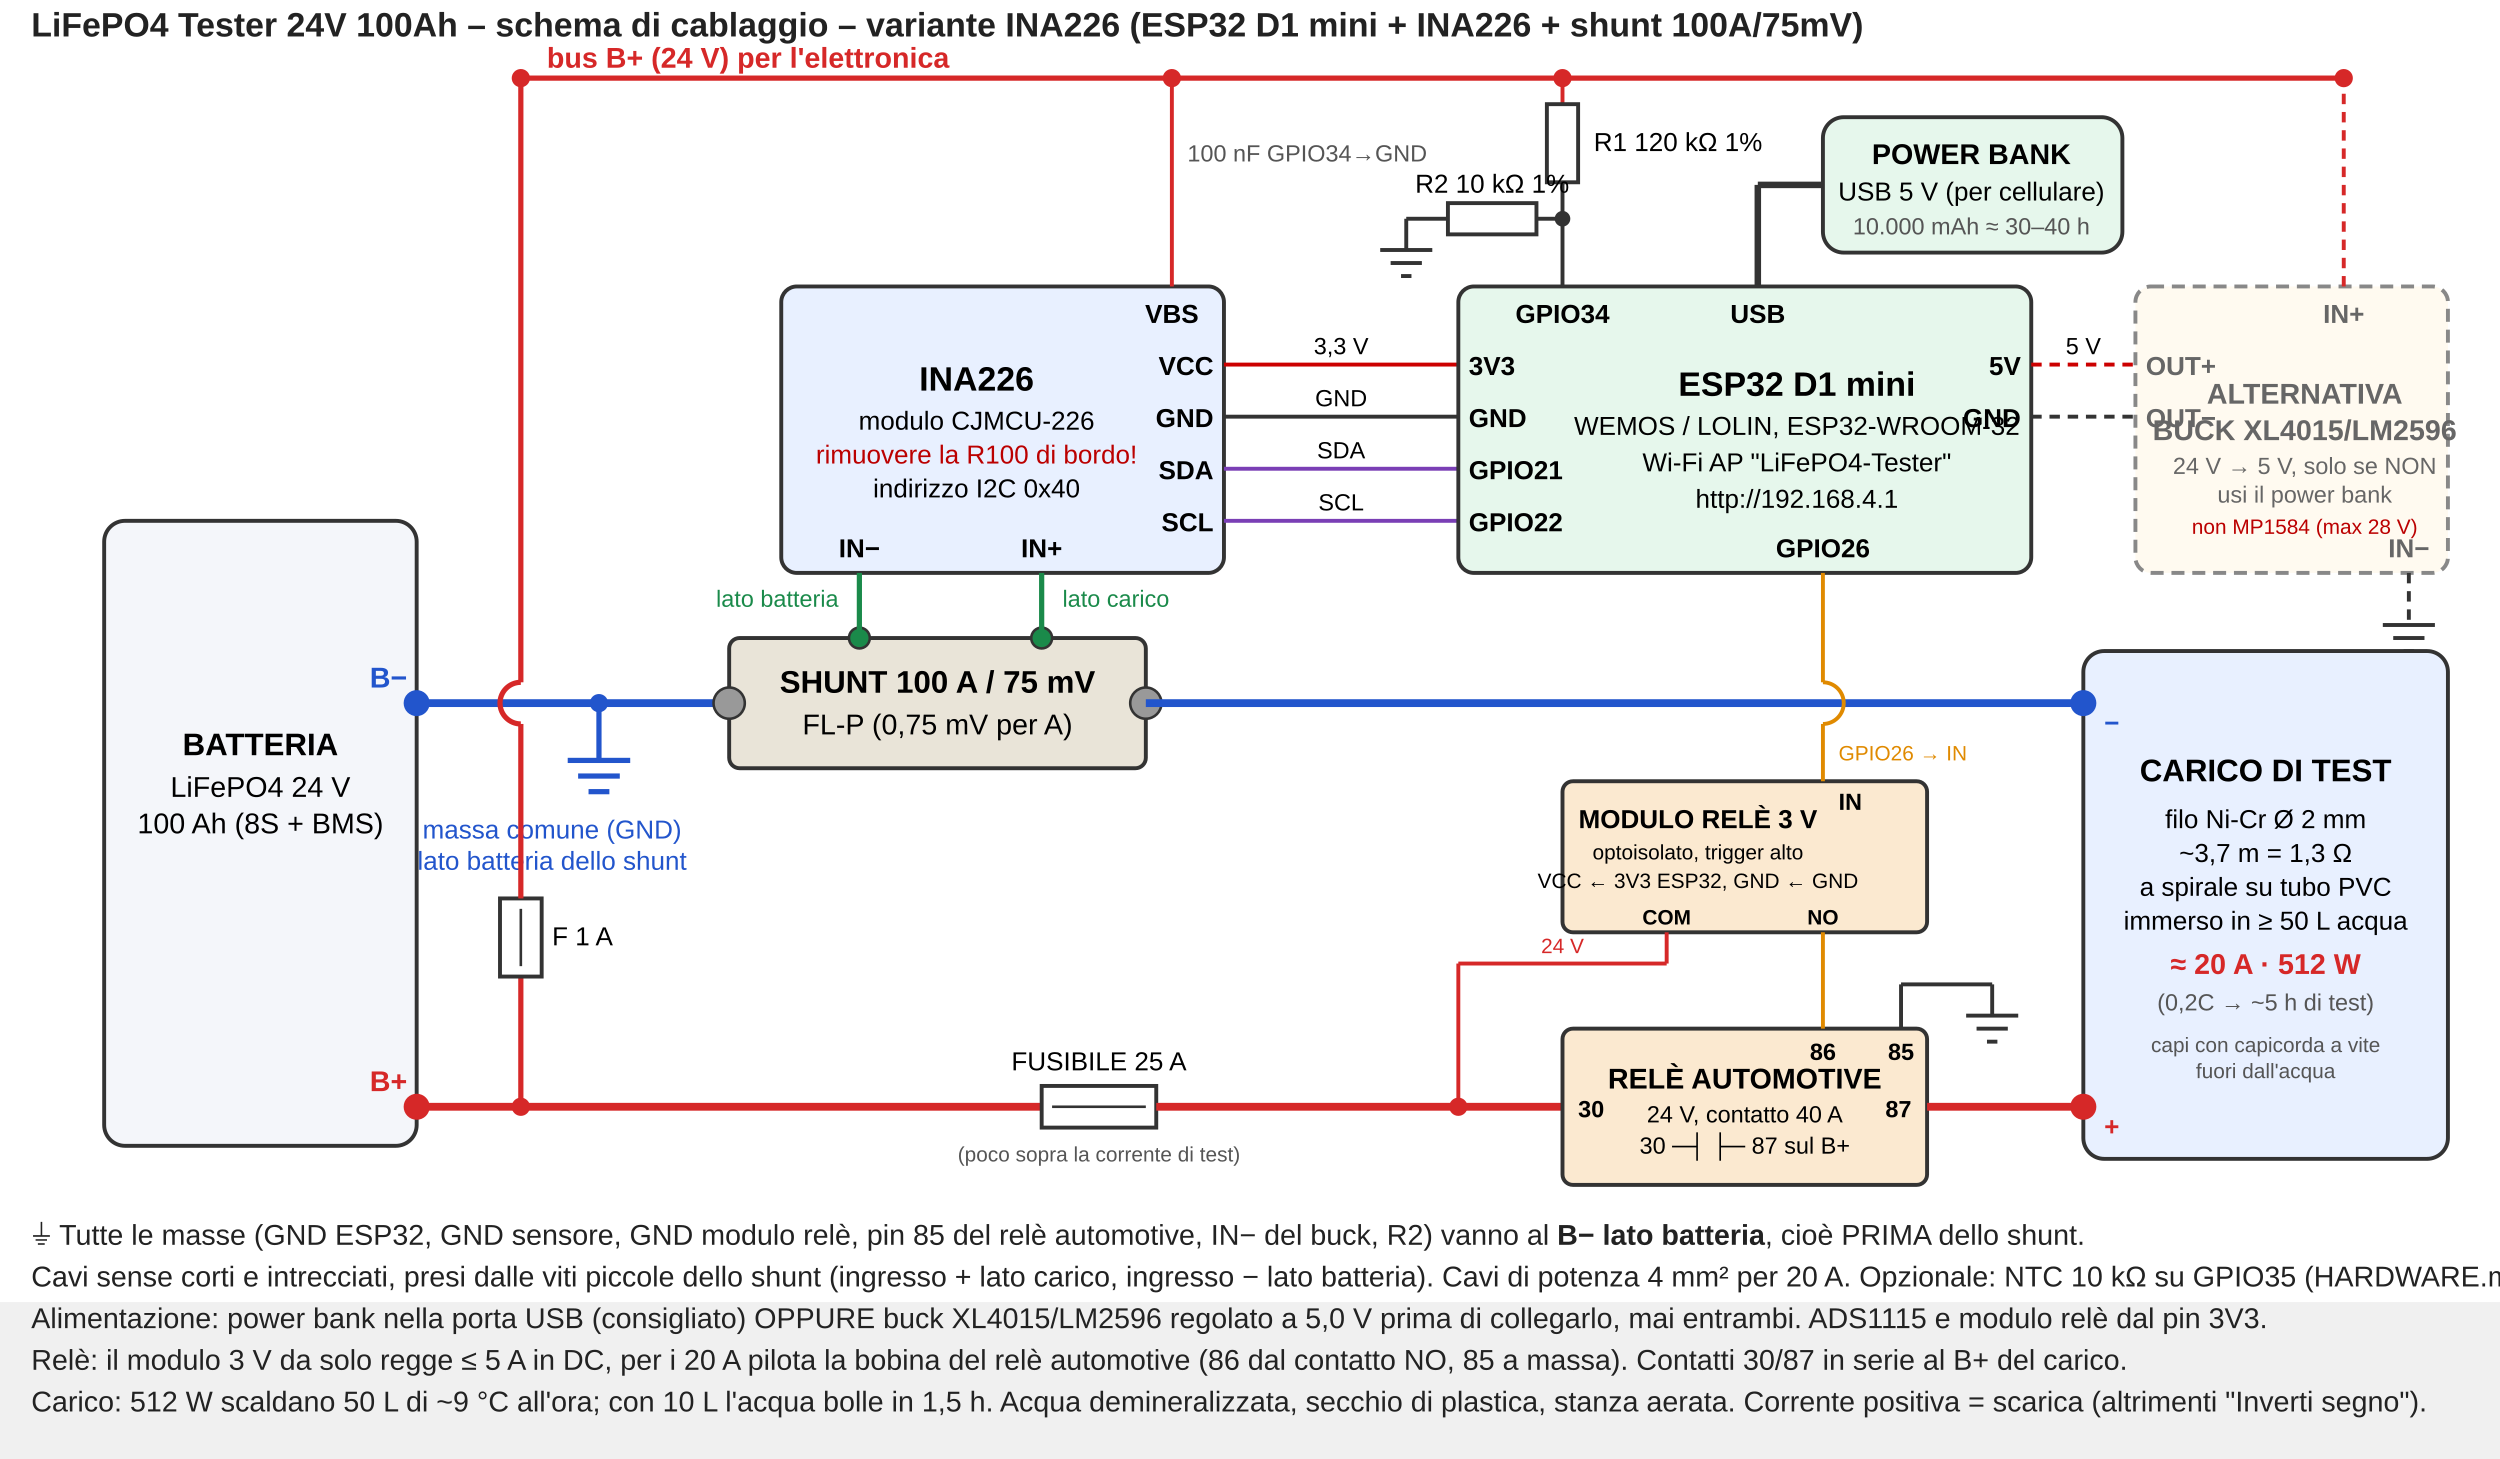
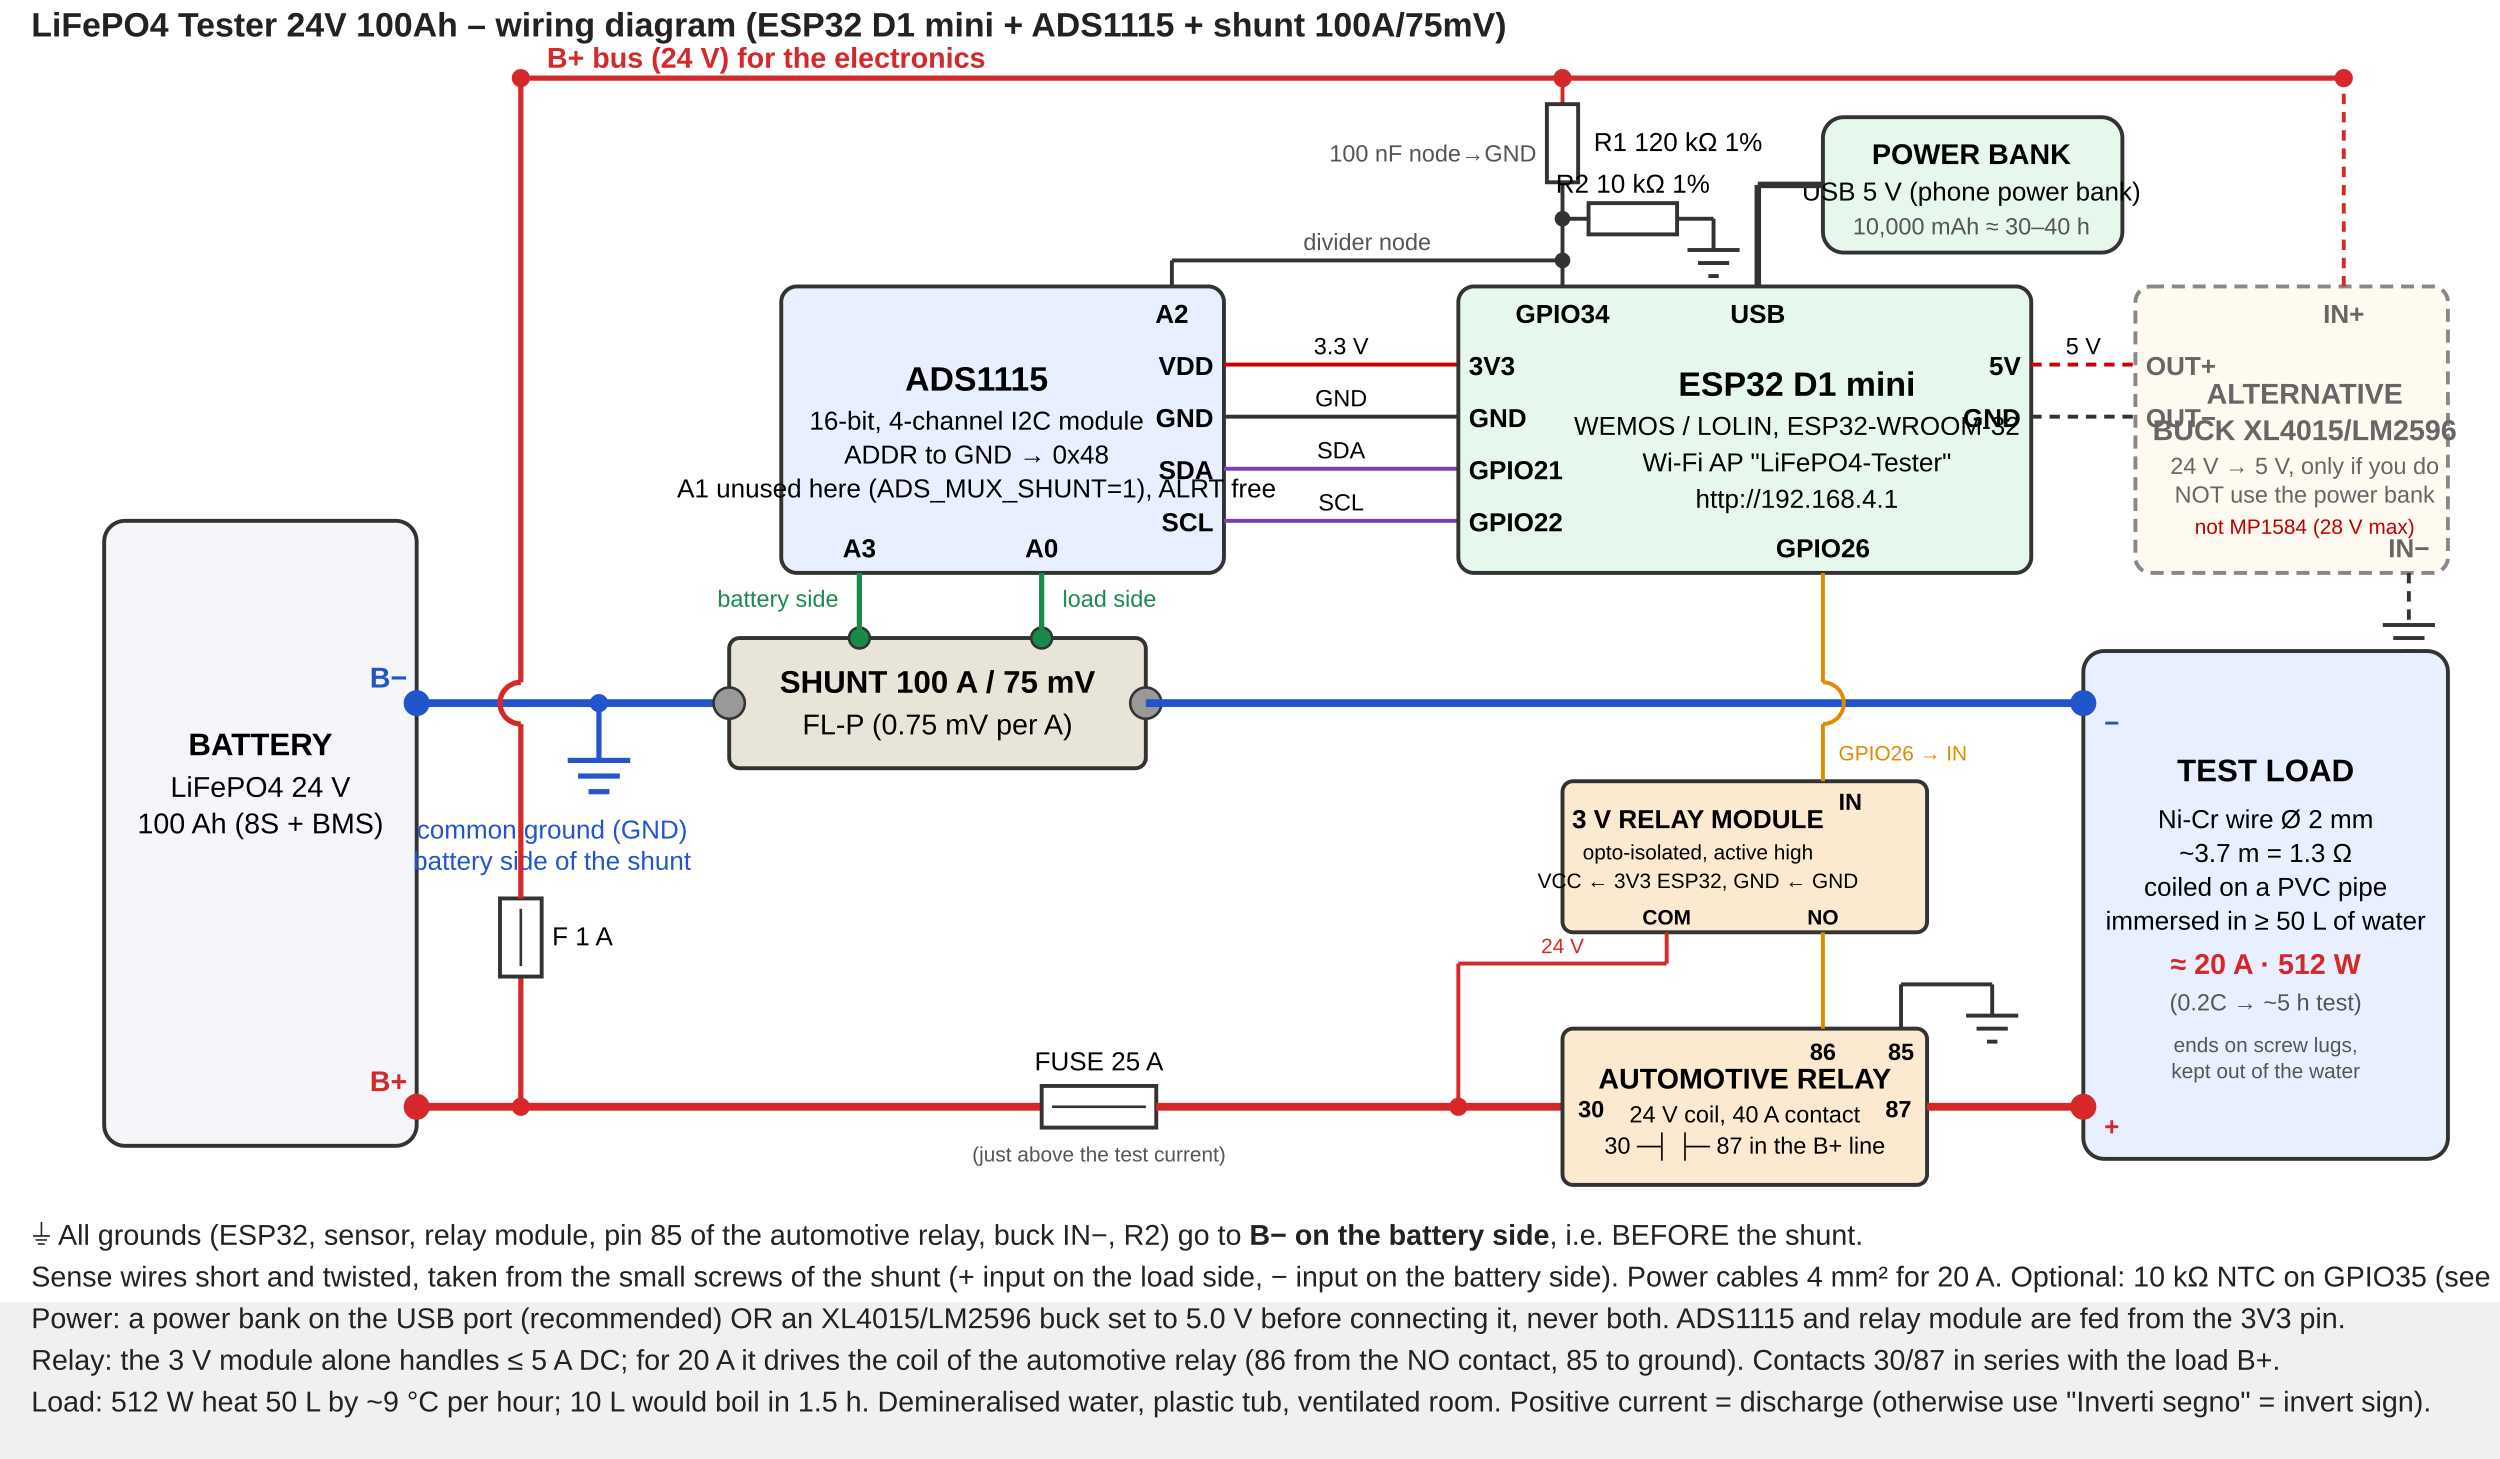
<svg xmlns="http://www.w3.org/2000/svg" viewBox="0 0 960 560" width="960" height="560" font-family="Segoe UI, Arial, sans-serif" font-size="11">
  <rect width="960" height="500" fill="#ffffff" />
-   <text x="12" y="14" font-size="13" font-weight="bold" fill="#222">LiFePO4 Tester 24V 100Ah – schema di cablaggio – variante INA226 (ESP32 D1 mini + INA226 + shunt 100A/75mV)</text>
+   <text x="12" y="14" font-size="13" font-weight="bold" fill="#222">LiFePO4 Tester 24V 100Ah – wiring diagram (ESP32 D1 mini + ADS1115 + shunt 100A/75mV)</text>
  <line x1="200" y1="30" x2="900" y2="30" stroke="#d62828" stroke-width="2" />
-   <text x="210" y="26" fill="#d62828" font-weight="bold">bus B+ (24 V) per l'elettronica</text>
+   <text x="210" y="26" fill="#d62828" font-weight="bold">B+ bus (24 V) for the electronics</text>
  <rect x="40" y="200" width="120" height="240" rx="8" fill="#f4f6fa" stroke="#333" stroke-width="1.5" />
-   <text x="100" y="290" text-anchor="middle" font-weight="bold" font-size="12">BATTERIA</text>
+   <text x="100" y="290" text-anchor="middle" font-weight="bold" font-size="12">BATTERY</text>
  <text x="100" y="306" text-anchor="middle">LiFePO4 24 V</text>
  <text x="100" y="320" text-anchor="middle">100 Ah (8S + BMS)</text>
  <circle cx="160" cy="270" r="5" fill="#2255cc" />
  <text x="142" y="264" fill="#2255cc" font-weight="bold">B−</text>
  <circle cx="160" cy="425" r="5" fill="#d62828" />
  <text x="142" y="419" fill="#d62828" font-weight="bold">B+</text>
  <line x1="160" y1="270" x2="280" y2="270" stroke="#2255cc" stroke-width="3" />
  <circle cx="230" cy="270" r="3.5" fill="#2255cc" />
  <line x1="230" y1="270" x2="230" y2="292" stroke="#2255cc" stroke-width="2" />
  <line x1="218" y1="292" x2="242" y2="292" stroke="#2255cc" stroke-width="2" />
  <line x1="222" y1="298" x2="238" y2="298" stroke="#2255cc" stroke-width="2" />
  <line x1="226" y1="304" x2="234" y2="304" stroke="#2255cc" stroke-width="2" />
-   <text x="212" y="322" text-anchor="middle" fill="#2255cc" font-size="10">massa comune (GND)</text>
-   <text x="212" y="334" text-anchor="middle" fill="#2255cc" font-size="10">lato batteria dello shunt</text>
+   <text x="212" y="322" text-anchor="middle" fill="#2255cc" font-size="10">common ground (GND)</text>
+   <text x="212" y="334" text-anchor="middle" fill="#2255cc" font-size="10">battery side of the shunt</text>
  <rect x="280" y="245" width="160" height="50" rx="4" fill="#e9e4d8" stroke="#333" stroke-width="1.5" />
  <text x="360" y="266" text-anchor="middle" font-weight="bold" font-size="12">SHUNT 100 A / 75 mV</text>
-   <text x="360" y="282" text-anchor="middle">FL-P (0,75 mV per A)</text>
+   <text x="360" y="282" text-anchor="middle">FL-P (0.75 mV per A)</text>
  <circle cx="280" cy="270" r="6" fill="#999" stroke="#333" />
  <circle cx="440" cy="270" r="6" fill="#999" stroke="#333" />
  <circle cx="330" cy="245" r="4" fill="#1a8a4a" stroke="#333" />
  <circle cx="400" cy="245" r="4" fill="#1a8a4a" stroke="#333" />
  <line x1="440" y1="270" x2="800" y2="270" stroke="#2255cc" stroke-width="3" />
  <line x1="160" y1="425" x2="400" y2="425" stroke="#d62828" stroke-width="3" />
  <rect x="400" y="417" width="44" height="16" fill="#fff" stroke="#333" stroke-width="1.5" />
  <line x1="404" y1="425" x2="440" y2="425" stroke="#333" stroke-width="1" />
-   <text x="422" y="411" text-anchor="middle" font-size="10">FUSIBILE 25 A</text>
-   <text x="422" y="446" text-anchor="middle" font-size="8" fill="#555">(poco sopra la corrente di test)</text>
+   <text x="422" y="411" text-anchor="middle" font-size="10">FUSE 25 A</text>
+   <text x="422" y="446" text-anchor="middle" font-size="8" fill="#555">(just above the test current)</text>
  <line x1="444" y1="425" x2="600" y2="425" stroke="#d62828" stroke-width="3" />
  <rect x="600" y="395" width="140" height="60" rx="4" fill="#fbe9d0" stroke="#333" stroke-width="1.5" />
-   <text x="670" y="418" text-anchor="middle" font-weight="bold" font-size="11">RELÈ AUTOMOTIVE</text>
-   <text x="670" y="431" text-anchor="middle" font-size="9">24 V, contatto 40 A</text>
-   <text x="670" y="443" text-anchor="middle" font-size="9">30 ─┤ ├─ 87 sul B+</text>
+   <text x="670" y="418" text-anchor="middle" font-weight="bold" font-size="11">AUTOMOTIVE RELAY</text>
+   <text x="670" y="431" text-anchor="middle" font-size="9">24 V coil, 40 A contact</text>
+   <text x="670" y="443" text-anchor="middle" font-size="9">30 ─┤ ├─ 87 in the B+ line</text>
  <text x="606" y="429" font-size="9" font-weight="bold">30</text>
  <text x="734" y="429" text-anchor="end" font-size="9" font-weight="bold">87</text>
  <text x="700" y="407" text-anchor="middle" font-size="9" font-weight="bold">86</text>
  <text x="730" y="407" text-anchor="middle" font-size="9" font-weight="bold">85</text>
  <line x1="740" y1="425" x2="800" y2="425" stroke="#d62828" stroke-width="3" />
  <line x1="730" y1="395" x2="730" y2="378" stroke="#333" stroke-width="1.5" />
  <line x1="730" y1="378" x2="765" y2="378" stroke="#333" stroke-width="1.5" />
  <line x1="765" y1="378" x2="765" y2="390" stroke="#333" stroke-width="1.5" />
  <line x1="755" y1="390" x2="775" y2="390" stroke="#333" stroke-width="1.5" />
  <line x1="759" y1="395" x2="771" y2="395" stroke="#333" stroke-width="1.5" />
  <line x1="763" y1="400" x2="767" y2="400" stroke="#333" stroke-width="1.5" />
  <rect x="600" y="300" width="140" height="58" rx="4" fill="#fbe9d0" stroke="#333" stroke-width="1.5" />
-   <text x="652" y="318" text-anchor="middle" font-weight="bold" font-size="10">MODULO RELÈ 3 V</text>
-   <text x="652" y="330" text-anchor="middle" font-size="8">optoisolato, trigger alto</text>
+   <text x="652" y="318" text-anchor="middle" font-weight="bold" font-size="10">3 V RELAY MODULE</text>
+   <text x="652" y="330" text-anchor="middle" font-size="8">opto-isolated, active high</text>
  <text x="652" y="341" text-anchor="middle" font-size="8">VCC ← 3V3 ESP32, GND ← GND</text>
  <text x="706" y="311" font-size="9" font-weight="bold">IN</text>
  <text x="640" y="355" text-anchor="middle" font-size="8" font-weight="bold">COM</text>
  <text x="700" y="355" text-anchor="middle" font-size="8" font-weight="bold">NO</text>
  <line x1="700" y1="358" x2="700" y2="395" stroke="#e08a00" stroke-width="1.5" />
  <line x1="640" y1="358" x2="640" y2="370" stroke="#d62828" stroke-width="1.5" />
  <line x1="640" y1="370" x2="560" y2="370" stroke="#d62828" stroke-width="1.5" />
  <line x1="560" y1="370" x2="560" y2="425" stroke="#d62828" stroke-width="1.5" />
  <circle cx="560" cy="425" r="3.5" fill="#d62828" />
  <text x="600" y="366" text-anchor="middle" font-size="8" fill="#d62828">24 V</text>
  <rect x="800" y="250" width="140" height="195" rx="8" fill="#e8f0ff" stroke="#333" stroke-width="1.5" />
-   <text x="870" y="300" text-anchor="middle" font-weight="bold" font-size="12">CARICO DI TEST</text>
-   <text x="870" y="318" text-anchor="middle" font-size="10">filo Ni-Cr Ø 2 mm</text>
-   <text x="870" y="331" text-anchor="middle" font-size="10">~3,7 m = 1,3 Ω</text>
-   <text x="870" y="344" text-anchor="middle" font-size="10">a spirale su tubo PVC</text>
-   <text x="870" y="357" text-anchor="middle" font-size="10">immerso in ≥ 50 L acqua</text>
+   <text x="870" y="300" text-anchor="middle" font-weight="bold" font-size="12">TEST LOAD</text>
+   <text x="870" y="318" text-anchor="middle" font-size="10">Ni-Cr wire Ø 2 mm</text>
+   <text x="870" y="331" text-anchor="middle" font-size="10">~3.7 m = 1.3 Ω</text>
+   <text x="870" y="344" text-anchor="middle" font-size="10">coiled on a PVC pipe</text>
+   <text x="870" y="357" text-anchor="middle" font-size="10">immersed in ≥ 50 L of water</text>
  <text x="870" y="374" text-anchor="middle" font-size="11" font-weight="bold" fill="#d62828">≈ 20 A · 512 W</text>
-   <text x="870" y="388" text-anchor="middle" font-size="9" fill="#555">(0,2C → ~5 h di test)</text>
-   <text x="870" y="404" text-anchor="middle" font-size="8" fill="#555">capi con capicorda a vite</text>
-   <text x="870" y="414" text-anchor="middle" font-size="8" fill="#555">fuori dall'acqua</text>
+   <text x="870" y="388" text-anchor="middle" font-size="9" fill="#555">(0.2C → ~5 h test)</text>
+   <text x="870" y="404" text-anchor="middle" font-size="8" fill="#555">ends on screw lugs,</text>
+   <text x="870" y="414" text-anchor="middle" font-size="8" fill="#555">kept out of the water</text>
  <circle cx="800" cy="425" r="5" fill="#d62828" />
  <text x="808" y="436" fill="#d62828" font-weight="bold" font-size="10">+</text>
  <circle cx="800" cy="270" r="5" fill="#2255cc" />
  <text x="808" y="281" fill="#2255cc" font-weight="bold" font-size="10">−</text>
  <circle cx="200" cy="425" r="3.5" fill="#d62828" />
  <line x1="200" y1="425" x2="200" y2="375" stroke="#d62828" stroke-width="2" />
  <rect x="192" y="345" width="16" height="30" fill="#fff" stroke="#333" stroke-width="1.5" />
  <line x1="200" y1="349" x2="200" y2="371" stroke="#333" stroke-width="1" />
  <text x="212" y="363" font-size="10">F 1 A</text>
  <line x1="200" y1="345" x2="200" y2="278" stroke="#d62828" stroke-width="2" />
  <path d="M200,278 A8,8 0 0 1 200,262" fill="none" stroke="#d62828" stroke-width="2" />
  <line x1="200" y1="262" x2="200" y2="30" stroke="#d62828" stroke-width="2" />
  <circle cx="200" cy="30" r="3.5" fill="#d62828" />
  <rect x="300" y="110" width="170" height="110" rx="6" fill="#e8f0ff" stroke="#333" stroke-width="1.5" />
-   <text x="375" y="150" text-anchor="middle" font-weight="bold" font-size="13">INA226</text>
-   <text x="375" y="165" text-anchor="middle" font-size="10">modulo CJMCU-226</text>
-   <text x="375" y="178" text-anchor="middle" font-size="10" fill="#b00">rimuovere la R100 di bordo!</text>
-   <text x="375" y="191" text-anchor="middle" font-size="10">indirizzo I2C 0x40</text>
-   <line x1="450" y1="110" x2="450" y2="30" stroke="#d62828" stroke-width="1.5" />
-   <circle cx="450" cy="30" r="3.5" fill="#d62828" />
-   <text x="450" y="124" text-anchor="middle" font-size="10" font-weight="bold">VBS</text>
+   <text x="375" y="150" text-anchor="middle" font-weight="bold" font-size="13">ADS1115</text>
+   <text x="375" y="165" text-anchor="middle" font-size="10">16-bit, 4-channel I2C module</text>
+   <text x="375" y="178" text-anchor="middle" font-size="10">ADDR to GND → 0x48</text>
+   <text x="375" y="191" text-anchor="middle" font-size="10">A1 unused here (ADS_MUX_SHUNT=1), ALRT free</text>
+   <line x1="450" y1="110" x2="450" y2="100" stroke="#333" stroke-width="1.5" />
+   <line x1="450" y1="100" x2="600" y2="100" stroke="#333" stroke-width="1.5" />
+   <circle cx="600" cy="100" r="3" fill="#333" />
+   <text x="450" y="124" text-anchor="middle" font-size="10" font-weight="bold">A2</text>
+   <text x="525" y="96" text-anchor="middle" font-size="9" fill="#555">divider node</text>
  <line x1="330" y1="220" x2="330" y2="245" stroke="#1a8a4a" stroke-width="2" />
  <line x1="400" y1="220" x2="400" y2="245" stroke="#1a8a4a" stroke-width="2" />
-   <text x="330" y="214" text-anchor="middle" font-size="10" font-weight="bold">IN−</text>
-   <text x="400" y="214" text-anchor="middle" font-size="10" font-weight="bold">IN+</text>
-   <text x="322" y="233" text-anchor="end" font-size="9" fill="#1a8a4a">lato batteria</text>
-   <text x="408" y="233" font-size="9" fill="#1a8a4a">lato carico</text>
+   <text x="330" y="214" text-anchor="middle" font-size="10" font-weight="bold">A3</text>
+   <text x="400" y="214" text-anchor="middle" font-size="10" font-weight="bold">A0</text>
+   <text x="322" y="233" text-anchor="end" font-size="9" fill="#1a8a4a">battery side</text>
+   <text x="408" y="233" font-size="9" fill="#1a8a4a">load side</text>
  <line x1="470" y1="140" x2="560" y2="140" stroke="#c00" stroke-width="1.5" />
  <line x1="470" y1="160" x2="560" y2="160" stroke="#333" stroke-width="1.5" />
  <line x1="470" y1="180" x2="560" y2="180" stroke="#7a3fb5" stroke-width="1.5" />
  <line x1="470" y1="200" x2="560" y2="200" stroke="#7a3fb5" stroke-width="1.5" />
-   <text x="466" y="144" text-anchor="end" font-size="10" font-weight="bold">VCC</text>
+   <text x="466" y="144" text-anchor="end" font-size="10" font-weight="bold">VDD</text>
  <text x="466" y="164" text-anchor="end" font-size="10" font-weight="bold">GND</text>
  <text x="466" y="184" text-anchor="end" font-size="10" font-weight="bold">SDA</text>
  <text x="466" y="204" text-anchor="end" font-size="10" font-weight="bold">SCL</text>
-   <text x="515" y="136" text-anchor="middle" font-size="9">3,3 V</text>
+   <text x="515" y="136" text-anchor="middle" font-size="9">3.3 V</text>
  <text x="515" y="156" text-anchor="middle" font-size="9">GND</text>
  <text x="515" y="176" text-anchor="middle" font-size="9">SDA</text>
  <text x="515" y="196" text-anchor="middle" font-size="9">SCL</text>
  <rect x="560" y="110" width="220" height="110" rx="6" fill="#e6f7ec" stroke="#333" stroke-width="1.5" />
  <text x="690" y="152" text-anchor="middle" font-weight="bold" font-size="13">ESP32 D1 mini</text>
  <text x="690" y="167" text-anchor="middle" font-size="10">WEMOS / LOLIN, ESP32-WROOM-32</text>
  <text x="690" y="181" text-anchor="middle" font-size="10">Wi-Fi AP "LiFePO4-Tester"</text>
  <text x="690" y="195" text-anchor="middle" font-size="10">http://192.168.4.1</text>
  <text x="564" y="144" font-size="10" font-weight="bold">3V3</text>
  <text x="564" y="164" font-size="10" font-weight="bold">GND</text>
  <text x="564" y="184" font-size="10" font-weight="bold">GPIO21</text>
  <text x="564" y="204" font-size="10" font-weight="bold">GPIO22</text>
  <text x="600" y="124" text-anchor="middle" font-size="10" font-weight="bold">GPIO34</text>
  <text x="700" y="214" text-anchor="middle" font-size="10" font-weight="bold">GPIO26</text>
  <text x="776" y="144" text-anchor="end" font-size="10" font-weight="bold">5V</text>
  <text x="776" y="164" text-anchor="end" font-size="10" font-weight="bold">GND</text>
  <circle cx="600" cy="30" r="3.5" fill="#d62828" />
  <line x1="600" y1="30" x2="600" y2="40" stroke="#d62828" stroke-width="1.5" />
  <rect x="594" y="40" width="12" height="30" fill="#fff" stroke="#333" stroke-width="1.5" />
  <text x="612" y="58" font-size="10">R1 120 kΩ 1%</text>
  <line x1="600" y1="70" x2="600" y2="110" stroke="#333" stroke-width="1.5" />
  <circle cx="600" cy="84" r="3" fill="#333" />
-   <line x1="600" y1="84" x2="590" y2="84" stroke="#333" stroke-width="1.5" />
-   <rect x="556" y="78" width="34" height="12" fill="#fff" stroke="#333" stroke-width="1.5" />
-   <text x="573" y="74" text-anchor="middle" font-size="10">R2 10 kΩ 1%</text>
-   <line x1="556" y1="84" x2="540" y2="84" stroke="#333" stroke-width="1.5" />
-   <line x1="540" y1="84" x2="540" y2="96" stroke="#333" stroke-width="1.5" />
-   <line x1="530" y1="96" x2="550" y2="96" stroke="#333" stroke-width="1.5" />
-   <line x1="534" y1="101" x2="546" y2="101" stroke="#333" stroke-width="1.5" />
-   <line x1="538" y1="106" x2="542" y2="106" stroke="#333" stroke-width="1.5" />
-   <text x="548" y="62" text-anchor="end" font-size="9" fill="#555">100 nF GPIO34→GND</text>
+   <line x1="600" y1="84" x2="610" y2="84" stroke="#333" stroke-width="1.5" />
+   <rect x="610" y="78" width="34" height="12" fill="#fff" stroke="#333" stroke-width="1.5" />
+   <text x="627" y="74" text-anchor="middle" font-size="10">R2 10 kΩ 1%</text>
+   <line x1="644" y1="84" x2="658" y2="84" stroke="#333" stroke-width="1.5" />
+   <line x1="658" y1="84" x2="658" y2="96" stroke="#333" stroke-width="1.5" />
+   <line x1="648" y1="96" x2="668" y2="96" stroke="#333" stroke-width="1.5" />
+   <line x1="652" y1="101" x2="664" y2="101" stroke="#333" stroke-width="1.5" />
+   <line x1="656" y1="106" x2="660" y2="106" stroke="#333" stroke-width="1.5" />
+   <text x="590" y="62" text-anchor="end" font-size="9" fill="#555">100 nF node→GND</text>
  <line x1="700" y1="220" x2="700" y2="262" stroke="#e08a00" stroke-width="1.5" />
  <path d="M700,262 A8,8 0 0 1 700,278" fill="none" stroke="#e08a00" stroke-width="1.5" />
  <line x1="700" y1="278" x2="700" y2="300" stroke="#e08a00" stroke-width="1.5" />
  <text x="706" y="292" font-size="8" fill="#e08a00">GPIO26 → IN</text>
  <rect x="700" y="45" width="115" height="52" rx="8" fill="#e6f7ec" stroke="#333" stroke-width="1.5" />
  <text x="757" y="63" text-anchor="middle" font-weight="bold" font-size="11">POWER BANK</text>
-   <text x="757" y="77" text-anchor="middle" font-size="10">USB 5 V (per cellulare)</text>
-   <text x="757" y="90" text-anchor="middle" font-size="9" fill="#555">10.000 mAh ≈ 30–40 h</text>
+   <text x="757" y="77" text-anchor="middle" font-size="10">USB 5 V (phone power bank)</text>
+   <text x="757" y="90" text-anchor="middle" font-size="9" fill="#555">10,000 mAh ≈ 30–40 h</text>
  <line x1="700" y1="71" x2="675" y2="71" stroke="#333" stroke-width="2.5" />
  <line x1="675" y1="71" x2="675" y2="110" stroke="#333" stroke-width="2.5" />
  <text x="675" y="124" text-anchor="middle" font-size="10" font-weight="bold">USB</text>
  <rect x="820" y="110" width="120" height="110" rx="6" fill="#fffaf0" stroke="#888" stroke-width="1.5" stroke-dasharray="5,3" />
-   <text x="885" y="155" text-anchor="middle" font-weight="bold" font-size="11" fill="#666">ALTERNATIVA</text>
+   <text x="885" y="155" text-anchor="middle" font-weight="bold" font-size="11" fill="#666">ALTERNATIVE</text>
  <text x="885" y="169" text-anchor="middle" font-weight="bold" font-size="11" fill="#666">BUCK XL4015/LM2596</text>
-   <text x="885" y="182" text-anchor="middle" font-size="9" fill="#666">24 V → 5 V, solo se NON</text>
-   <text x="885" y="193" text-anchor="middle" font-size="9" fill="#666">usi il power bank</text>
-   <text x="885" y="205" text-anchor="middle" font-size="8" fill="#b00">non MP1584 (max 28 V)</text>
+   <text x="885" y="182" text-anchor="middle" font-size="9" fill="#666">24 V → 5 V, only if you do</text>
+   <text x="885" y="193" text-anchor="middle" font-size="9" fill="#666">NOT use the power bank</text>
+   <text x="885" y="205" text-anchor="middle" font-size="8" fill="#b00">not MP1584 (28 V max)</text>
  <text x="900" y="124" text-anchor="middle" font-size="10" font-weight="bold" fill="#666">IN+</text>
  <text x="925" y="214" text-anchor="middle" font-size="10" font-weight="bold" fill="#666">IN−</text>
  <text x="824" y="144" font-size="10" font-weight="bold" fill="#666">OUT+</text>
  <text x="824" y="164" font-size="10" font-weight="bold" fill="#666">OUT−</text>
  <line x1="780" y1="140" x2="820" y2="140" stroke="#c00" stroke-width="1.5" stroke-dasharray="4,3" />
  <line x1="780" y1="160" x2="820" y2="160" stroke="#333" stroke-width="1.5" stroke-dasharray="4,3" />
  <text x="800" y="136" text-anchor="middle" font-size="9">5 V</text>
  <line x1="900" y1="110" x2="900" y2="30" stroke="#d62828" stroke-width="1.5" stroke-dasharray="4,3" />
  <circle cx="900" cy="30" r="3.5" fill="#d62828" />
  <line x1="925" y1="220" x2="925" y2="240" stroke="#333" stroke-width="1.5" stroke-dasharray="4,3" />
  <line x1="915" y1="240" x2="935" y2="240" stroke="#333" stroke-width="1.5" />
  <line x1="919" y1="245" x2="931" y2="245" stroke="#333" stroke-width="1.5" />
  <line x1="923" y1="250" x2="927" y2="250" stroke="#333" stroke-width="1.5" />
-   <text x="12" y="478" font-size="11" fill="#222">⏚ Tutte le masse (GND ESP32, GND sensore, GND modulo relè, pin 85 del relè automotive, IN− del buck, R2) vanno al <tspan font-weight="bold">B− lato batteria</tspan>, cioè PRIMA dello shunt.</text>
-   <text x="12" y="494" font-size="11" fill="#222">Cavi sense corti e intrecciati, presi dalle viti piccole dello shunt (ingresso + lato carico, ingresso − lato batteria). Cavi di potenza 4 mm² per 20 A. Opzionale: NTC 10 kΩ su GPIO35 (HARDWARE.md).</text>
-   <text x="12" y="510" font-size="11" fill="#222">Alimentazione: power bank nella porta USB (consigliato) OPPURE buck XL4015/LM2596 regolato a 5,0 V prima di collegarlo, mai entrambi. ADS1115 e modulo relè dal pin 3V3.</text>
-   <text x="12" y="526" font-size="11" fill="#222">Relè: il modulo 3 V da solo regge ≤ 5 A in DC, per i 20 A pilota la bobina del relè automotive (86 dal contatto NO, 85 a massa). Contatti 30/87 in serie al B+ del carico.</text>
-   <text x="12" y="542" font-size="11" fill="#222">Carico: 512 W scaldano 50 L di ~9 °C all'ora; con 10 L l'acqua bolle in 1,5 h. Acqua demineralizzata, secchio di plastica, stanza aerata. Corrente positiva = scarica (altrimenti "Inverti segno").</text>
+   <text x="12" y="478" font-size="11" fill="#222">⏚ All grounds (ESP32, sensor, relay module, pin 85 of the automotive relay, buck IN−, R2) go to <tspan font-weight="bold">B− on the battery side</tspan>, i.e. BEFORE the shunt.</text>
+   <text x="12" y="494" font-size="11" fill="#222">Sense wires short and twisted, taken from the small screws of the shunt (+ input on the load side, − input on the battery side). Power cables 4 mm² for 20 A. Optional: 10 kΩ NTC on GPIO35 (see HARDWARE.md).</text>
+   <text x="12" y="510" font-size="11" fill="#222">Power: a power bank on the USB port (recommended) OR an XL4015/LM2596 buck set to 5.0 V before connecting it, never both. ADS1115 and relay module are fed from the 3V3 pin.</text>
+   <text x="12" y="526" font-size="11" fill="#222">Relay: the 3 V module alone handles ≤ 5 A DC; for 20 A it drives the coil of the automotive relay (86 from the NO contact, 85 to ground). Contacts 30/87 in series with the load B+.</text>
+   <text x="12" y="542" font-size="11" fill="#222">Load: 512 W heat 50 L by ~9 °C per hour; 10 L would boil in 1.5 h. Demineralised water, plastic tub, ventilated room. Positive current = discharge (otherwise use "Inverti segno" = invert sign).</text>
</svg>
